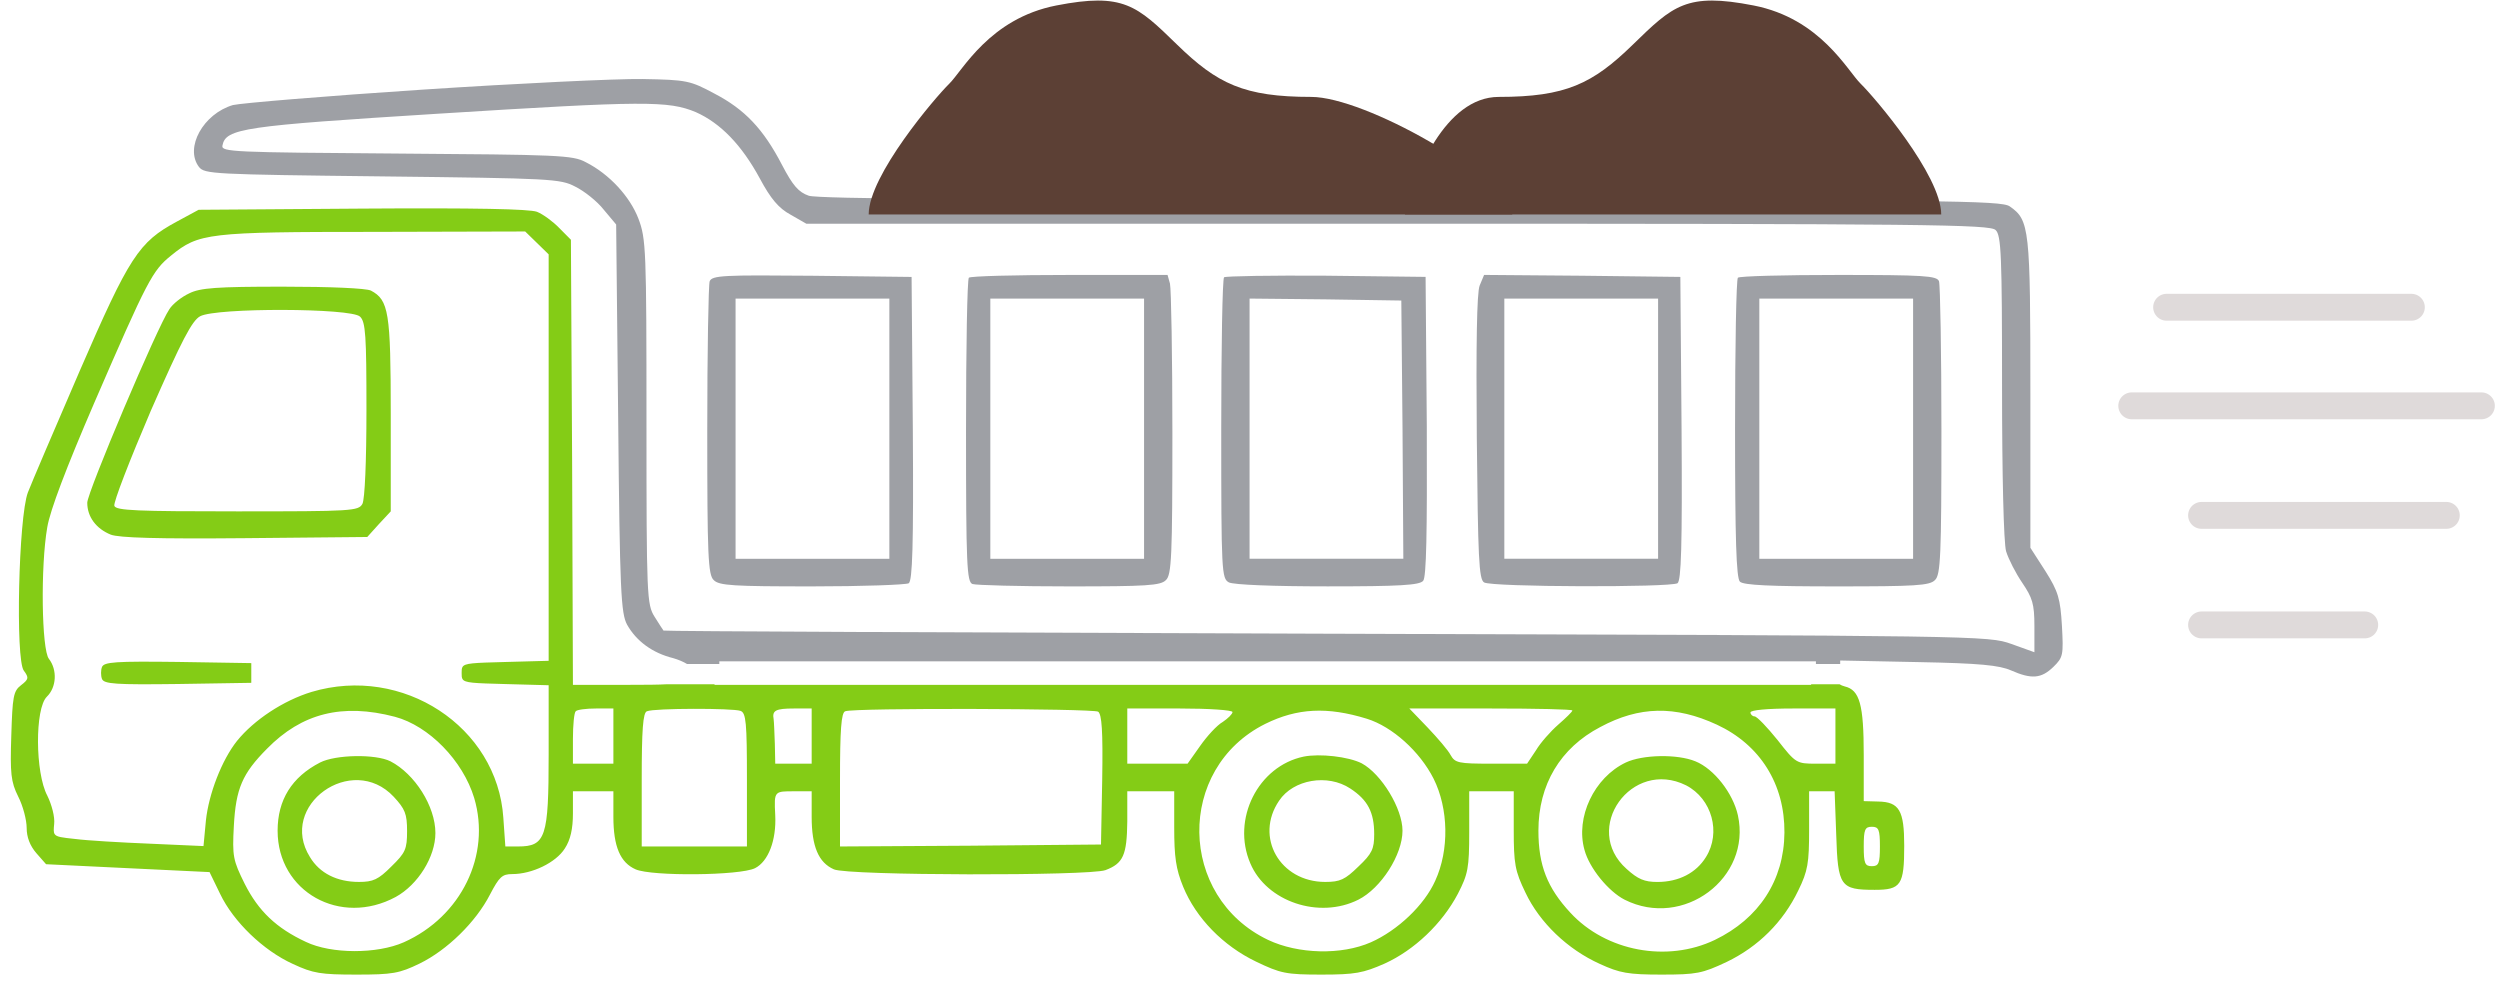
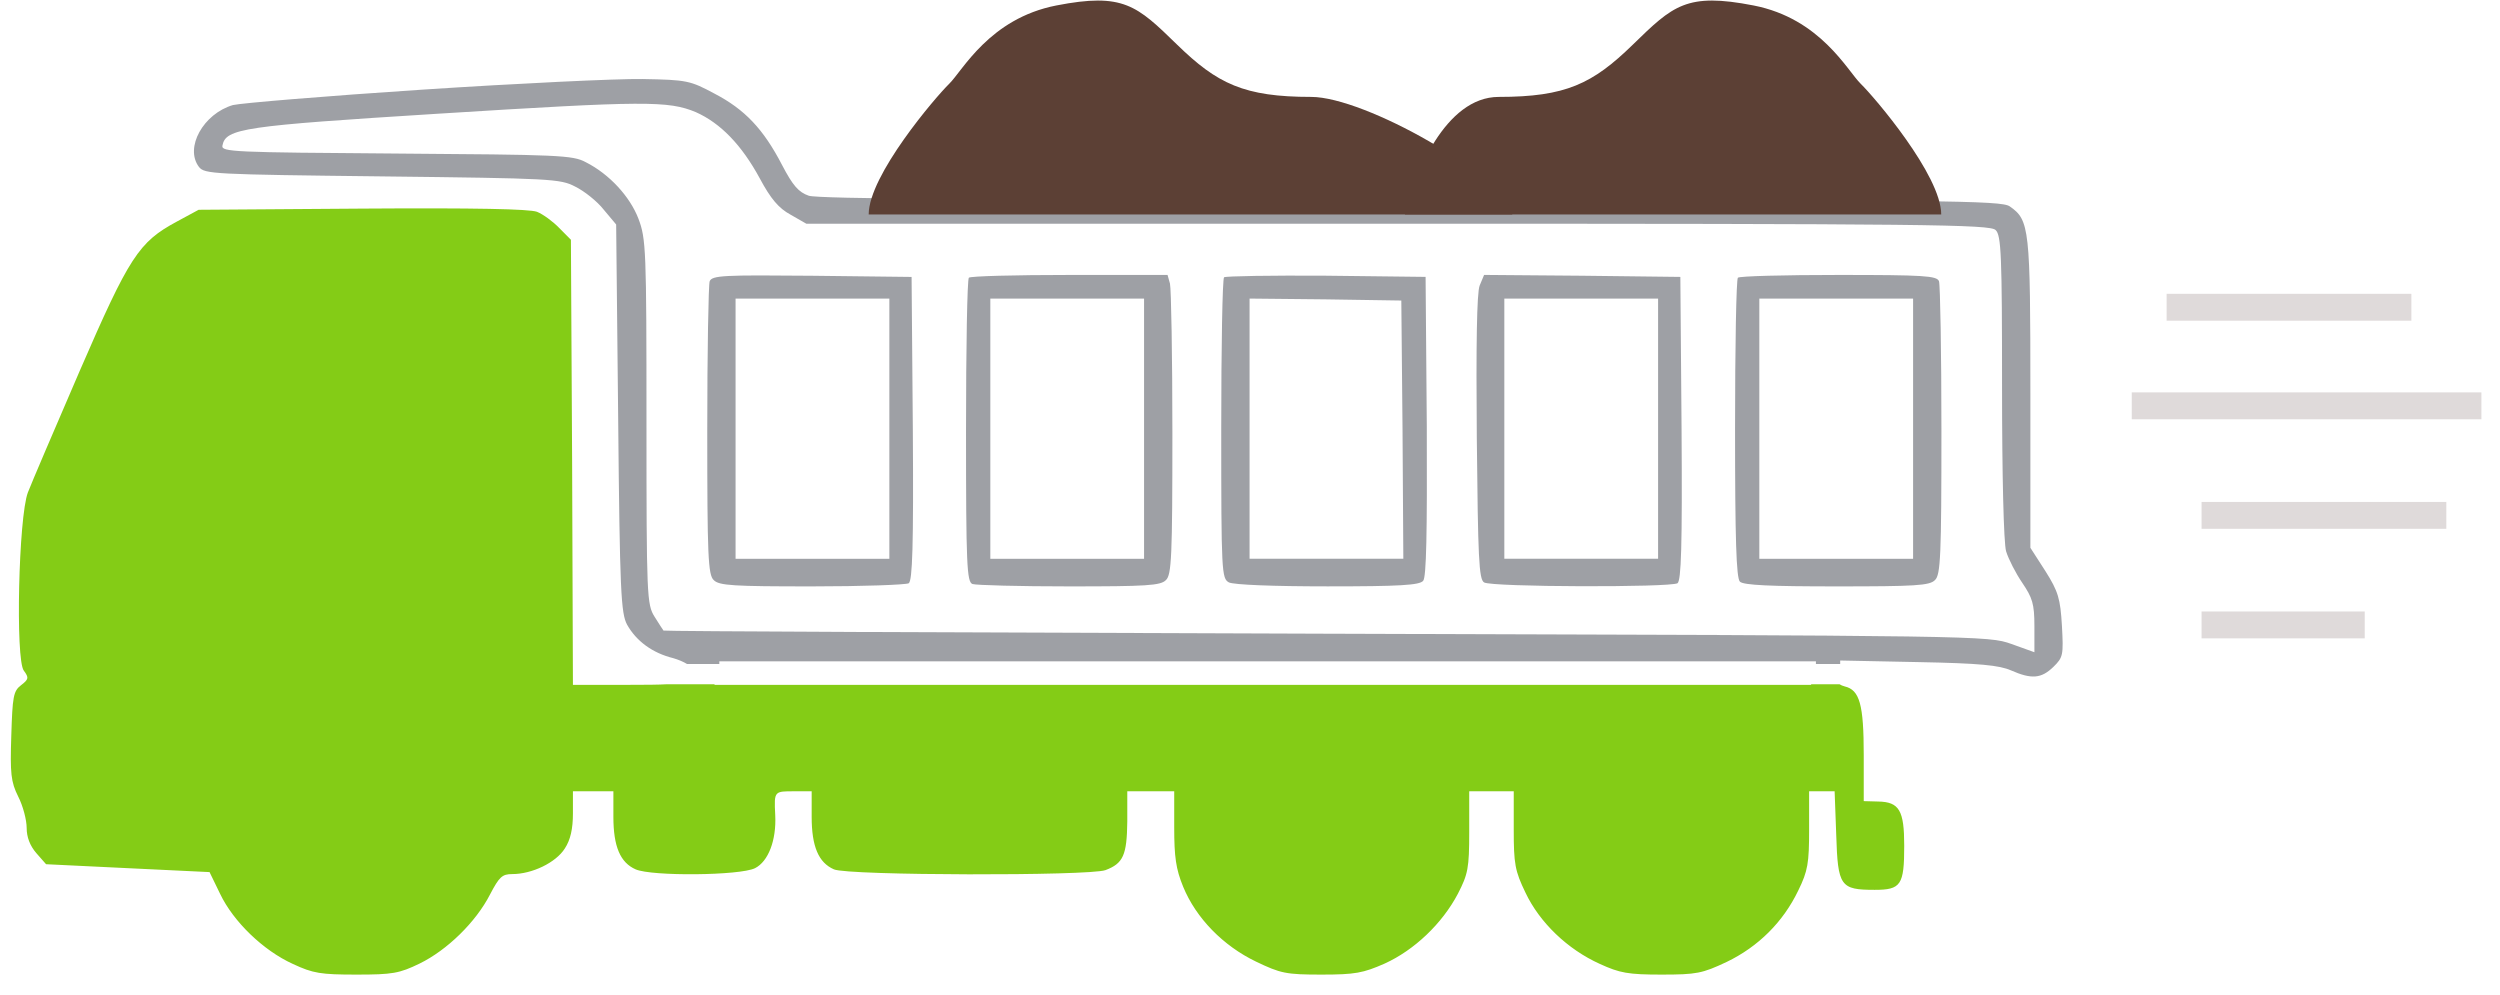
<svg xmlns="http://www.w3.org/2000/svg" width="93" height="37" viewBox="0 0 93 37" fill="none">
-   <path fill-rule="evenodd" clip-rule="evenodd" d="M68.431 25.454H67.374V25.476H46.978H26.581V25.454H24.815C24.486 25.473 24.03 25.476 23.405 25.476H21.313L21.283 17.205L21.238 8.919L20.801 8.479C20.575 8.244 20.199 7.966 19.973 7.878C19.687 7.775 17.7 7.731 13.47 7.76L7.389 7.804L6.576 8.244C5.161 9.007 4.815 9.535 2.963 13.803C2.045 15.929 1.172 17.968 1.037 18.32C0.691 19.229 0.57 24.538 0.886 24.948C1.082 25.212 1.067 25.271 0.781 25.491C0.495 25.711 0.465 25.916 0.42 27.368C0.374 28.776 0.405 29.084 0.675 29.627C0.856 29.979 0.992 30.506 0.992 30.8C0.992 31.137 1.112 31.46 1.353 31.738L1.714 32.149L4.755 32.296L7.795 32.442L8.187 33.249C8.684 34.29 9.797 35.361 10.896 35.859C11.649 36.211 11.935 36.255 13.26 36.255C14.599 36.255 14.855 36.211 15.608 35.845C16.631 35.346 17.7 34.305 18.227 33.278C18.573 32.618 18.679 32.516 19.055 32.516C19.793 32.516 20.681 32.09 21.012 31.562C21.223 31.24 21.313 30.829 21.313 30.257V29.436H22.066H22.818V30.389C22.818 31.489 23.074 32.09 23.646 32.34C24.248 32.604 27.53 32.574 28.087 32.296C28.583 32.046 28.884 31.254 28.839 30.331C28.815 29.852 28.804 29.629 28.909 29.526C29.001 29.436 29.181 29.436 29.517 29.436H30.194V30.389C30.194 31.489 30.45 32.09 31.022 32.34C31.534 32.574 40.52 32.589 41.122 32.369C41.785 32.12 41.92 31.812 41.935 30.565V29.436H42.808H43.681V30.785C43.681 31.87 43.742 32.325 44.013 32.985C44.494 34.158 45.503 35.185 46.722 35.771C47.64 36.211 47.836 36.255 49.16 36.255C50.41 36.255 50.711 36.197 51.509 35.845C52.608 35.346 53.646 34.364 54.233 33.249C54.61 32.516 54.655 32.296 54.655 30.946V29.436H55.483H56.311V30.858C56.311 32.134 56.356 32.398 56.747 33.205C57.274 34.319 58.313 35.317 59.517 35.859C60.254 36.197 60.571 36.255 61.805 36.255C63.114 36.255 63.325 36.211 64.228 35.786C65.418 35.214 66.336 34.29 66.893 33.132C67.254 32.398 67.299 32.105 67.299 30.858V29.436H67.781H68.248L68.308 31.064C68.368 32.97 68.458 33.102 69.738 33.102C70.716 33.102 70.837 32.926 70.837 31.46C70.837 30.154 70.656 29.832 69.873 29.817L69.331 29.802V28.087C69.331 26.209 69.181 25.667 68.624 25.535C68.544 25.513 68.481 25.488 68.431 25.454ZM20.41 9.462L19.973 9.036L19.537 8.611L13.907 8.626C7.735 8.626 7.389 8.67 6.365 9.506C5.673 10.063 5.492 10.4 3.505 14.99C2.467 17.396 1.865 18.979 1.759 19.61C1.503 21.077 1.549 24.171 1.819 24.508C2.136 24.919 2.105 25.564 1.744 25.916C1.293 26.356 1.308 28.747 1.759 29.597C1.925 29.934 2.045 30.389 2.015 30.653C1.997 30.844 1.986 30.957 2.035 31.03C2.106 31.137 2.306 31.158 2.798 31.21C3.249 31.269 4.514 31.342 5.598 31.386L7.57 31.474L7.66 30.521C7.765 29.538 8.247 28.277 8.819 27.559C9.451 26.781 10.535 26.063 11.589 25.74C14.976 24.728 18.498 27.031 18.724 30.419L18.799 31.489H19.266C20.304 31.489 20.41 31.152 20.41 28.057V25.491L18.799 25.447C17.61 25.415 17.291 25.406 17.205 25.26C17.173 25.207 17.173 25.135 17.173 25.036C17.173 24.938 17.173 24.866 17.205 24.812C17.291 24.666 17.61 24.658 18.799 24.626L20.41 24.582V17.029V9.462ZM17.64 29.685C17.218 28.292 15.954 27.001 14.69 26.664C12.733 26.151 11.227 26.532 9.933 27.852C9.015 28.776 8.774 29.333 8.699 30.726C8.638 31.856 8.668 32.002 9.105 32.882C9.617 33.894 10.279 34.525 11.378 35.038C12.326 35.493 14.027 35.493 15.021 35.053C17.158 34.099 18.272 31.812 17.64 29.685ZM22.818 28.409V27.383V26.356H22.171C21.81 26.356 21.463 26.4 21.418 26.459C21.358 26.503 21.313 26.972 21.313 27.485V28.409H22.066H22.818ZM27.786 29.011C27.786 26.884 27.755 26.517 27.545 26.444C27.259 26.341 24.338 26.341 24.067 26.459C23.917 26.503 23.872 27.163 23.872 29.011V31.489H25.829H27.786V29.011ZM30.194 28.409V27.383V26.356H29.532C28.854 26.356 28.719 26.43 28.779 26.752C28.794 26.855 28.809 27.265 28.824 27.676L28.839 28.409H29.517H30.194ZM41.002 29.011C41.032 27.177 40.987 26.576 40.851 26.474C40.641 26.356 31.759 26.327 31.443 26.459C31.293 26.503 31.248 27.163 31.248 29.011V31.489L36.11 31.46L40.957 31.416L41.002 29.011ZM45.488 26.855C45.683 26.723 45.849 26.561 45.849 26.488C45.849 26.415 44.976 26.356 43.892 26.356H41.935V27.383V28.409H43.064H44.178L44.645 27.749C44.901 27.383 45.277 26.972 45.488 26.855ZM53.33 28.967C52.818 27.955 51.795 27.031 50.846 26.737C49.371 26.283 48.257 26.341 47.068 26.928C43.742 28.585 43.817 33.366 47.174 34.965C48.288 35.493 49.898 35.537 50.997 35.053C51.99 34.613 52.984 33.674 53.39 32.765C53.917 31.621 53.887 30.081 53.33 28.967ZM57.966 26.957C58.252 26.708 58.493 26.474 58.493 26.43C58.493 26.386 57.123 26.356 55.468 26.356H52.427L53.104 27.06C53.481 27.456 53.872 27.911 53.962 28.087C54.128 28.38 54.248 28.409 55.483 28.409H56.807L57.139 27.911C57.304 27.632 57.68 27.207 57.966 26.957ZM66.381 30.976C66.396 29.172 65.478 27.705 63.867 26.957C62.317 26.239 60.977 26.268 59.532 27.045C58.042 27.823 57.229 29.187 57.229 30.902C57.229 32.193 57.56 33.029 58.418 33.953C59.743 35.39 62.016 35.815 63.792 34.965C65.433 34.173 66.366 32.75 66.381 30.976ZM68.278 28.409V27.383V26.356H66.697C65.749 26.356 65.117 26.415 65.117 26.503C65.117 26.576 65.192 26.649 65.267 26.649C65.357 26.649 65.734 27.045 66.125 27.529C66.802 28.395 66.832 28.409 67.555 28.409H68.278ZM69.632 32.222C69.888 32.222 69.933 32.12 69.933 31.489C69.933 30.858 69.888 30.756 69.632 30.756C69.376 30.756 69.331 30.858 69.331 31.489C69.331 32.12 69.376 32.222 69.632 32.222ZM7.039 10.913C6.753 11.045 6.422 11.309 6.302 11.5C5.85 12.16 3.246 18.319 3.246 18.7C3.246 19.228 3.577 19.668 4.119 19.888C4.42 20.006 5.85 20.05 9.101 20.02L13.662 19.976L14.099 19.492L14.536 19.023V15.415C14.536 11.602 14.46 11.162 13.798 10.81C13.617 10.722 12.277 10.664 10.516 10.664C8.063 10.664 7.446 10.708 7.039 10.913ZM13.392 11.778C13.602 11.969 13.632 12.497 13.632 15.225C13.632 17.175 13.572 18.568 13.482 18.744C13.331 19.008 13.12 19.023 8.83 19.023C5.097 19.023 4.315 18.994 4.254 18.818C4.209 18.7 4.826 17.116 5.609 15.283C6.768 12.644 7.145 11.925 7.446 11.764C8.048 11.441 13.075 11.456 13.392 11.778ZM3.793 25.255C3.748 25.137 3.748 24.932 3.793 24.815C3.868 24.624 4.29 24.595 6.623 24.624L9.348 24.668V25.035V25.401L6.623 25.445C4.29 25.475 3.868 25.445 3.793 25.255ZM11.907 28.365C10.854 28.907 10.327 29.758 10.327 30.902C10.327 33.175 12.66 34.48 14.722 33.366C15.55 32.911 16.197 31.87 16.197 30.99C16.197 29.992 15.43 28.79 14.526 28.321C13.969 28.042 12.479 28.071 11.907 28.365ZM14.647 29.64C15.068 30.095 15.143 30.271 15.143 30.916C15.143 31.591 15.083 31.723 14.556 32.236C14.075 32.72 13.879 32.808 13.352 32.808C12.539 32.808 11.892 32.486 11.531 31.884C10.327 29.963 13.096 27.983 14.647 29.64ZM46.513 32.119C45.806 30.477 46.799 28.497 48.5 28.145C49.102 28.027 50.156 28.145 50.653 28.394C51.39 28.79 52.173 30.081 52.173 30.902C52.173 31.797 51.375 33.043 50.532 33.468C49.072 34.202 47.115 33.542 46.513 32.119ZM51.12 31.034C51.12 30.213 50.879 29.758 50.231 29.333C49.388 28.775 48.109 28.995 47.582 29.787C46.664 31.137 47.612 32.808 49.298 32.808C49.855 32.808 50.036 32.72 50.532 32.236C51.044 31.753 51.12 31.576 51.12 31.034ZM60.48 28.365C59.306 28.922 58.598 30.403 58.944 31.621C59.125 32.295 59.833 33.16 60.435 33.468C62.617 34.568 65.161 32.662 64.65 30.33C64.469 29.509 63.761 28.599 63.069 28.321C62.392 28.042 61.097 28.072 60.48 28.365ZM62.723 29.215C63.686 29.714 64.032 30.975 63.46 31.885C63.099 32.471 62.452 32.809 61.654 32.809C61.172 32.809 60.931 32.706 60.51 32.325C58.824 30.829 60.691 28.204 62.723 29.215Z" fill="#84CC16" />
-   <path fill-rule="evenodd" clip-rule="evenodd" d="M8.665 3.908C8.982 3.834 12.143 3.57 15.695 3.336C19.263 3.101 22.951 2.925 23.899 2.94C25.555 2.969 25.675 2.998 26.578 3.482C27.707 4.069 28.4 4.802 29.092 6.137C29.498 6.914 29.709 7.149 30.086 7.281C30.432 7.398 36.769 7.442 52.484 7.442C72.504 7.442 74.446 7.457 74.762 7.677C75.5 8.19 75.53 8.483 75.53 14.643V20.377L76.087 21.242C76.569 22.005 76.644 22.269 76.704 23.281C76.764 24.366 76.749 24.454 76.388 24.806C75.936 25.246 75.575 25.275 74.808 24.938C74.371 24.747 73.648 24.674 71.36 24.63L68.455 24.571V24.701H67.552V24.601H47.156H26.759V24.701H25.558C25.427 24.621 25.244 24.541 25.043 24.483C24.275 24.293 23.673 23.853 23.327 23.237C23.101 22.811 23.056 22.034 22.996 15.552L22.921 8.351L22.454 7.794C22.213 7.486 21.731 7.105 21.4 6.943C20.843 6.65 20.512 6.636 14.22 6.562C7.898 6.489 7.612 6.474 7.401 6.21C6.859 5.492 7.567 4.23 8.665 3.908ZM28.264 6.636C27.587 5.389 26.804 4.582 25.886 4.172C24.862 3.746 24.004 3.746 16.297 4.23C9.057 4.685 8.395 4.773 8.274 5.418C8.229 5.653 8.681 5.668 14.747 5.712C20.768 5.756 21.31 5.77 21.791 6.034C22.665 6.474 23.432 7.31 23.748 8.131C24.034 8.879 24.049 9.29 24.049 15.699C24.049 22.195 24.064 22.489 24.351 22.944C24.516 23.207 24.667 23.442 24.682 23.457C24.712 23.486 35.806 23.53 49.338 23.574L49.413 23.574C73.844 23.647 73.95 23.648 74.823 23.955L75.68 24.263V23.295C75.68 22.459 75.605 22.239 75.229 21.682C74.988 21.33 74.717 20.802 74.627 20.509C74.537 20.201 74.476 17.679 74.476 14.379C74.476 9.495 74.446 8.747 74.236 8.557C74.025 8.351 71.797 8.322 52.002 8.322H29.995L29.408 7.985C28.972 7.75 28.671 7.398 28.264 6.636ZM26.31 16.021C26.31 13.088 26.355 10.58 26.4 10.463C26.49 10.243 26.927 10.228 30.208 10.258L33.911 10.302L33.957 15.933C33.987 20.347 33.941 21.594 33.806 21.697C33.701 21.755 32.075 21.814 30.193 21.814C27.288 21.814 26.746 21.785 26.551 21.579C26.34 21.389 26.31 20.67 26.31 16.021ZM33.084 20.787V15.948V11.108H30.224H27.363V15.948V20.787H30.224H33.084ZM36.042 10.331C35.981 10.375 35.936 12.941 35.936 16.036C35.936 21.007 35.966 21.653 36.177 21.726C36.313 21.77 37.923 21.814 39.775 21.814C42.635 21.814 43.177 21.785 43.372 21.579C43.583 21.389 43.613 20.685 43.613 16.124C43.613 13.249 43.568 10.742 43.523 10.551L43.433 10.228H39.79C37.773 10.228 36.087 10.272 36.042 10.331ZM42.559 15.948V20.787H39.7H36.84V15.948V11.108H39.7H42.559V15.948ZM45.43 15.961C45.43 12.911 45.475 10.374 45.535 10.315C45.596 10.271 47.297 10.242 49.329 10.256L53.032 10.3L53.077 15.859C53.092 19.833 53.062 21.475 52.941 21.607C52.806 21.769 52.068 21.813 49.389 21.813C47.357 21.813 45.897 21.754 45.716 21.666C45.445 21.519 45.43 21.299 45.43 15.961ZM52.204 20.786L52.174 15.976L52.129 11.18L49.314 11.136L46.484 11.107V15.947V20.786H49.344H52.204ZM55.043 10.623C54.937 10.887 54.907 12.852 54.937 16.284C54.982 20.757 55.013 21.549 55.208 21.666C55.479 21.842 62.133 21.857 62.404 21.696C62.539 21.593 62.584 20.346 62.554 15.932L62.509 10.301L58.851 10.257L55.208 10.227L55.043 10.623ZM61.681 15.947V20.786H58.821H55.961V15.947V11.107H58.821H61.681V15.947ZM64.544 15.948C64.544 12.912 64.589 10.375 64.65 10.331C64.695 10.272 66.381 10.228 68.398 10.228C71.574 10.228 72.055 10.258 72.131 10.463C72.176 10.595 72.221 13.088 72.221 16.021C72.221 20.67 72.191 21.389 71.98 21.579C71.784 21.785 71.243 21.814 68.322 21.814C65.869 21.814 64.86 21.77 64.725 21.638C64.589 21.506 64.544 20.039 64.544 15.948ZM71.167 20.787V15.948V11.108H68.307H65.447V15.948V20.787H68.307H71.167Z" fill="#9EA0A5" />
+   <path fillRule="evenodd" clipRule="evenodd" d="M68.431 25.454H67.374V25.476H46.978H26.581V25.454H24.815C24.486 25.473 24.03 25.476 23.405 25.476H21.313L21.283 17.205L21.238 8.919L20.801 8.479C20.575 8.244 20.199 7.966 19.973 7.878C19.687 7.775 17.7 7.731 13.47 7.76L7.389 7.804L6.576 8.244C5.161 9.007 4.815 9.535 2.963 13.803C2.045 15.929 1.172 17.968 1.037 18.32C0.691 19.229 0.57 24.538 0.886 24.948C1.082 25.212 1.067 25.271 0.781 25.491C0.495 25.711 0.465 25.916 0.42 27.368C0.374 28.776 0.405 29.084 0.675 29.627C0.856 29.979 0.992 30.506 0.992 30.8C0.992 31.137 1.112 31.46 1.353 31.738L1.714 32.149L4.755 32.296L7.795 32.442L8.187 33.249C8.684 34.29 9.797 35.361 10.896 35.859C11.649 36.211 11.935 36.255 13.26 36.255C14.599 36.255 14.855 36.211 15.608 35.845C16.631 35.346 17.7 34.305 18.227 33.278C18.573 32.618 18.679 32.516 19.055 32.516C19.793 32.516 20.681 32.09 21.012 31.562C21.223 31.24 21.313 30.829 21.313 30.257V29.436H22.066H22.818V30.389C22.818 31.489 23.074 32.09 23.646 32.34C24.248 32.604 27.53 32.574 28.087 32.296C28.583 32.046 28.884 31.254 28.839 30.331C28.815 29.852 28.804 29.629 28.909 29.526C29.001 29.436 29.181 29.436 29.517 29.436H30.194V30.389C30.194 31.489 30.45 32.09 31.022 32.34C31.534 32.574 40.52 32.589 41.122 32.369C41.785 32.12 41.92 31.812 41.935 30.565V29.436H42.808H43.681V30.785C43.681 31.87 43.742 32.325 44.013 32.985C44.494 34.158 45.503 35.185 46.722 35.771C47.64 36.211 47.836 36.255 49.16 36.255C50.41 36.255 50.711 36.197 51.509 35.845C52.608 35.346 53.646 34.364 54.233 33.249C54.61 32.516 54.655 32.296 54.655 30.946V29.436H55.483H56.311V30.858C56.311 32.134 56.356 32.398 56.747 33.205C57.274 34.319 58.313 35.317 59.517 35.859C60.254 36.197 60.571 36.255 61.805 36.255C63.114 36.255 63.325 36.211 64.228 35.786C65.418 35.214 66.336 34.29 66.893 33.132C67.254 32.398 67.299 32.105 67.299 30.858V29.436H67.781H68.248L68.308 31.064C68.368 32.97 68.458 33.102 69.738 33.102C70.716 33.102 70.837 32.926 70.837 31.46C70.837 30.154 70.656 29.832 69.873 29.817L69.331 29.802V28.087C69.331 26.209 69.181 25.667 68.624 25.535C68.544 25.513 68.481 25.488 68.431 25.454ZM20.41 9.462L19.973 9.036L19.537 8.611L13.907 8.626C7.735 8.626 7.389 8.67 6.365 9.506C5.673 10.063 5.492 10.4 3.505 14.99C2.467 17.396 1.865 18.979 1.759 19.61C1.503 21.077 1.549 24.171 1.819 24.508C2.136 24.919 2.105 25.564 1.744 25.916C1.293 26.356 1.308 28.747 1.759 29.597C1.925 29.934 2.045 30.389 2.015 30.653C1.997 30.844 1.986 30.957 2.035 31.03C2.106 31.137 2.306 31.158 2.798 31.21C3.249 31.269 4.514 31.342 5.598 31.386L7.57 31.474L7.66 30.521C7.765 29.538 8.247 28.277 8.819 27.559C9.451 26.781 10.535 26.063 11.589 25.74C14.976 24.728 18.498 27.031 18.724 30.419L18.799 31.489H19.266C20.304 31.489 20.41 31.152 20.41 28.057V25.491L18.799 25.447C17.61 25.415 17.291 25.406 17.205 25.26C17.173 25.207 17.173 25.135 17.173 25.036C17.173 24.938 17.173 24.866 17.205 24.812C17.291 24.666 17.61 24.658 18.799 24.626L20.41 24.582V17.029V9.462ZM17.64 29.685C17.218 28.292 15.954 27.001 14.69 26.664C12.733 26.151 11.227 26.532 9.933 27.852C9.015 28.776 8.774 29.333 8.699 30.726C8.638 31.856 8.668 32.002 9.105 32.882C9.617 33.894 10.279 34.525 11.378 35.038C12.326 35.493 14.027 35.493 15.021 35.053C17.158 34.099 18.272 31.812 17.64 29.685ZM22.818 28.409V27.383V26.356H22.171C21.81 26.356 21.463 26.4 21.418 26.459C21.358 26.503 21.313 26.972 21.313 27.485V28.409H22.066H22.818ZM27.786 29.011C27.786 26.884 27.755 26.517 27.545 26.444C27.259 26.341 24.338 26.341 24.067 26.459C23.917 26.503 23.872 27.163 23.872 29.011V31.489H25.829H27.786V29.011ZM30.194 28.409V27.383V26.356H29.532C28.854 26.356 28.719 26.43 28.779 26.752C28.794 26.855 28.809 27.265 28.824 27.676L28.839 28.409H29.517H30.194ZM41.002 29.011C41.032 27.177 40.987 26.576 40.851 26.474C40.641 26.356 31.759 26.327 31.443 26.459C31.293 26.503 31.248 27.163 31.248 29.011V31.489L36.11 31.46L40.957 31.416L41.002 29.011ZM45.488 26.855C45.683 26.723 45.849 26.561 45.849 26.488C45.849 26.415 44.976 26.356 43.892 26.356H41.935V27.383V28.409H43.064H44.178L44.645 27.749C44.901 27.383 45.277 26.972 45.488 26.855ZM53.33 28.967C52.818 27.955 51.795 27.031 50.846 26.737C49.371 26.283 48.257 26.341 47.068 26.928C43.742 28.585 43.817 33.366 47.174 34.965C48.288 35.493 49.898 35.537 50.997 35.053C51.99 34.613 52.984 33.674 53.39 32.765C53.917 31.621 53.887 30.081 53.33 28.967ZM57.966 26.957C58.252 26.708 58.493 26.474 58.493 26.43C58.493 26.386 57.123 26.356 55.468 26.356H52.427L53.104 27.06C53.481 27.456 53.872 27.911 53.962 28.087C54.128 28.38 54.248 28.409 55.483 28.409H56.807L57.139 27.911C57.304 27.632 57.68 27.207 57.966 26.957ZM66.381 30.976C66.396 29.172 65.478 27.705 63.867 26.957C62.317 26.239 60.977 26.268 59.532 27.045C58.042 27.823 57.229 29.187 57.229 30.902C57.229 32.193 57.56 33.029 58.418 33.953C59.743 35.39 62.016 35.815 63.792 34.965C65.433 34.173 66.366 32.75 66.381 30.976ZM68.278 28.409V27.383V26.356H66.697C65.749 26.356 65.117 26.415 65.117 26.503C65.117 26.576 65.192 26.649 65.267 26.649C65.357 26.649 65.734 27.045 66.125 27.529C66.802 28.395 66.832 28.409 67.555 28.409H68.278ZM69.632 32.222C69.888 32.222 69.933 32.12 69.933 31.489C69.933 30.858 69.888 30.756 69.632 30.756C69.376 30.756 69.331 30.858 69.331 31.489C69.331 32.12 69.376 32.222 69.632 32.222ZM7.039 10.913C6.753 11.045 6.422 11.309 6.302 11.5C5.85 12.16 3.246 18.319 3.246 18.7C3.246 19.228 3.577 19.668 4.119 19.888C4.42 20.006 5.85 20.05 9.101 20.02L13.662 19.976L14.099 19.492L14.536 19.023V15.415C14.536 11.602 14.46 11.162 13.798 10.81C13.617 10.722 12.277 10.664 10.516 10.664C8.063 10.664 7.446 10.708 7.039 10.913ZM13.392 11.778C13.602 11.969 13.632 12.497 13.632 15.225C13.632 17.175 13.572 18.568 13.482 18.744C13.331 19.008 13.12 19.023 8.83 19.023C5.097 19.023 4.315 18.994 4.254 18.818C4.209 18.7 4.826 17.116 5.609 15.283C6.768 12.644 7.145 11.925 7.446 11.764C8.048 11.441 13.075 11.456 13.392 11.778ZM3.793 25.255C3.748 25.137 3.748 24.932 3.793 24.815C3.868 24.624 4.29 24.595 6.623 24.624L9.348 24.668V25.035V25.401L6.623 25.445C4.29 25.475 3.868 25.445 3.793 25.255ZM11.907 28.365C10.854 28.907 10.327 29.758 10.327 30.902C10.327 33.175 12.66 34.48 14.722 33.366C15.55 32.911 16.197 31.87 16.197 30.99C16.197 29.992 15.43 28.79 14.526 28.321C13.969 28.042 12.479 28.071 11.907 28.365ZM14.647 29.64C15.068 30.095 15.143 30.271 15.143 30.916C15.143 31.591 15.083 31.723 14.556 32.236C14.075 32.72 13.879 32.808 13.352 32.808C12.539 32.808 11.892 32.486 11.531 31.884C10.327 29.963 13.096 27.983 14.647 29.64ZM46.513 32.119C45.806 30.477 46.799 28.497 48.5 28.145C49.102 28.027 50.156 28.145 50.653 28.394C51.39 28.79 52.173 30.081 52.173 30.902C52.173 31.797 51.375 33.043 50.532 33.468C49.072 34.202 47.115 33.542 46.513 32.119ZM51.12 31.034C51.12 30.213 50.879 29.758 50.231 29.333C49.388 28.775 48.109 28.995 47.582 29.787C46.664 31.137 47.612 32.808 49.298 32.808C49.855 32.808 50.036 32.72 50.532 32.236C51.044 31.753 51.12 31.576 51.12 31.034ZM60.48 28.365C59.306 28.922 58.598 30.403 58.944 31.621C59.125 32.295 59.833 33.16 60.435 33.468C62.617 34.568 65.161 32.662 64.65 30.33C64.469 29.509 63.761 28.599 63.069 28.321C62.392 28.042 61.097 28.072 60.48 28.365ZM62.723 29.215C63.686 29.714 64.032 30.975 63.46 31.885C63.099 32.471 62.452 32.809 61.654 32.809C61.172 32.809 60.931 32.706 60.51 32.325C58.824 30.829 60.691 28.204 62.723 29.215Z" fill="#84CC16" />
+   <path fillRule="evenodd" clipRule="evenodd" d="M8.665 3.908C8.982 3.834 12.143 3.57 15.695 3.336C19.263 3.101 22.951 2.925 23.899 2.94C25.555 2.969 25.675 2.998 26.578 3.482C27.707 4.069 28.4 4.802 29.092 6.137C29.498 6.914 29.709 7.149 30.086 7.281C30.432 7.398 36.769 7.442 52.484 7.442C72.504 7.442 74.446 7.457 74.762 7.677C75.5 8.19 75.53 8.483 75.53 14.643V20.377L76.087 21.242C76.569 22.005 76.644 22.269 76.704 23.281C76.764 24.366 76.749 24.454 76.388 24.806C75.936 25.246 75.575 25.275 74.808 24.938C74.371 24.747 73.648 24.674 71.36 24.63L68.455 24.571V24.701H67.552V24.601H47.156H26.759V24.701H25.558C25.427 24.621 25.244 24.541 25.043 24.483C24.275 24.293 23.673 23.853 23.327 23.237C23.101 22.811 23.056 22.034 22.996 15.552L22.921 8.351L22.454 7.794C22.213 7.486 21.731 7.105 21.4 6.943C20.843 6.65 20.512 6.636 14.22 6.562C7.898 6.489 7.612 6.474 7.401 6.21C6.859 5.492 7.567 4.23 8.665 3.908ZM28.264 6.636C27.587 5.389 26.804 4.582 25.886 4.172C24.862 3.746 24.004 3.746 16.297 4.23C9.057 4.685 8.395 4.773 8.274 5.418C8.229 5.653 8.681 5.668 14.747 5.712C20.768 5.756 21.31 5.77 21.791 6.034C22.665 6.474 23.432 7.31 23.748 8.131C24.034 8.879 24.049 9.29 24.049 15.699C24.049 22.195 24.064 22.489 24.351 22.944C24.516 23.207 24.667 23.442 24.682 23.457C24.712 23.486 35.806 23.53 49.338 23.574L49.413 23.574C73.844 23.647 73.95 23.648 74.823 23.955L75.68 24.263V23.295C75.68 22.459 75.605 22.239 75.229 21.682C74.988 21.33 74.717 20.802 74.627 20.509C74.537 20.201 74.476 17.679 74.476 14.379C74.476 9.495 74.446 8.747 74.236 8.557C74.025 8.351 71.797 8.322 52.002 8.322H29.995L29.408 7.985C28.972 7.75 28.671 7.398 28.264 6.636ZM26.31 16.021C26.31 13.088 26.355 10.58 26.4 10.463C26.49 10.243 26.927 10.228 30.208 10.258L33.911 10.302L33.957 15.933C33.987 20.347 33.941 21.594 33.806 21.697C33.701 21.755 32.075 21.814 30.193 21.814C27.288 21.814 26.746 21.785 26.551 21.579C26.34 21.389 26.31 20.67 26.31 16.021ZM33.084 20.787V15.948V11.108H30.224H27.363V15.948V20.787H30.224H33.084ZM36.042 10.331C35.981 10.375 35.936 12.941 35.936 16.036C35.936 21.007 35.966 21.653 36.177 21.726C36.313 21.77 37.923 21.814 39.775 21.814C42.635 21.814 43.177 21.785 43.372 21.579C43.583 21.389 43.613 20.685 43.613 16.124C43.613 13.249 43.568 10.742 43.523 10.551L43.433 10.228H39.79C37.773 10.228 36.087 10.272 36.042 10.331ZM42.559 15.948V20.787H39.7H36.84V15.948V11.108H39.7H42.559V15.948ZM45.43 15.961C45.43 12.911 45.475 10.374 45.535 10.315C45.596 10.271 47.297 10.242 49.329 10.256L53.032 10.3L53.077 15.859C53.092 19.833 53.062 21.475 52.941 21.607C52.806 21.769 52.068 21.813 49.389 21.813C47.357 21.813 45.897 21.754 45.716 21.666C45.445 21.519 45.43 21.299 45.43 15.961ZM52.204 20.786L52.174 15.976L52.129 11.18L49.314 11.136L46.484 11.107V15.947V20.786H49.344H52.204ZM55.043 10.623C54.937 10.887 54.907 12.852 54.937 16.284C54.982 20.757 55.013 21.549 55.208 21.666C55.479 21.842 62.133 21.857 62.404 21.696C62.539 21.593 62.584 20.346 62.554 15.932L62.509 10.301L58.851 10.257L55.208 10.227L55.043 10.623ZM61.681 15.947V20.786H58.821H55.961V15.947V11.107H58.821H61.681V15.947ZM64.544 15.948C64.544 12.912 64.589 10.375 64.65 10.331C64.695 10.272 66.381 10.228 68.398 10.228C71.574 10.228 72.055 10.258 72.131 10.463C72.176 10.595 72.221 13.088 72.221 16.021C72.221 20.67 72.191 21.389 71.98 21.579C71.784 21.785 71.243 21.814 68.322 21.814C65.869 21.814 64.86 21.77 64.725 21.638C64.589 21.506 64.544 20.039 64.544 15.948ZM71.167 20.787V15.948V11.108H68.307H65.447V15.948V20.787H68.307H71.167Z" fill="#9EA0A5" />
  <path d="M52.262 7.979H72.214C72.214 6.521 69.72 3.605 69.221 3.119C68.722 2.633 67.725 0.689 65.231 0.203C62.737 -0.283 62.238 0.203 60.741 1.661C59.245 3.119 58.247 3.605 55.753 3.605C53.758 3.605 52.594 6.521 52.262 7.979Z" fill="#5C4035" />
  <path d="M56.258 7.979H32.315C32.315 6.521 34.809 3.605 35.308 3.119C35.807 2.633 36.804 0.689 39.298 0.203C41.792 -0.283 42.291 0.203 43.788 1.661C45.284 3.119 46.282 3.605 48.776 3.605C50.771 3.605 55.925 6.521 56.258 7.979Z" fill="#5C4035" />
-   <path d="M80.598 11.43H89.703" stroke="#DFDADA" strokeWidth="1.2" stroke-linecap="round" />
-   <path d="M79.301 15.097L92.308 15.097" stroke="#DFDADA" strokeWidth="1.2" stroke-linecap="round" />
-   <path d="M81.898 19.172H91.003" stroke="#DFDADA" strokeWidth="1.2" stroke-linecap="round" />
-   <path d="M81.898 23.247H87.968" stroke="#DFDADA" strokeWidth="1.2" stroke-linecap="round" />
+   <path d="M80.598 11.43H89.703" stroke="#DFDADA" strokeWidth="1.2" strokeLinecap="round" />
+   <path d="M79.301 15.097L92.308 15.097" stroke="#DFDADA" strokeWidth="1.2" strokeLinecap="round" />
+   <path d="M81.898 19.172H91.003" stroke="#DFDADA" strokeWidth="1.2" strokeLinecap="round" />
+   <path d="M81.898 23.247H87.968" stroke="#DFDADA" strokeWidth="1.2" strokeLinecap="round" />
</svg>
